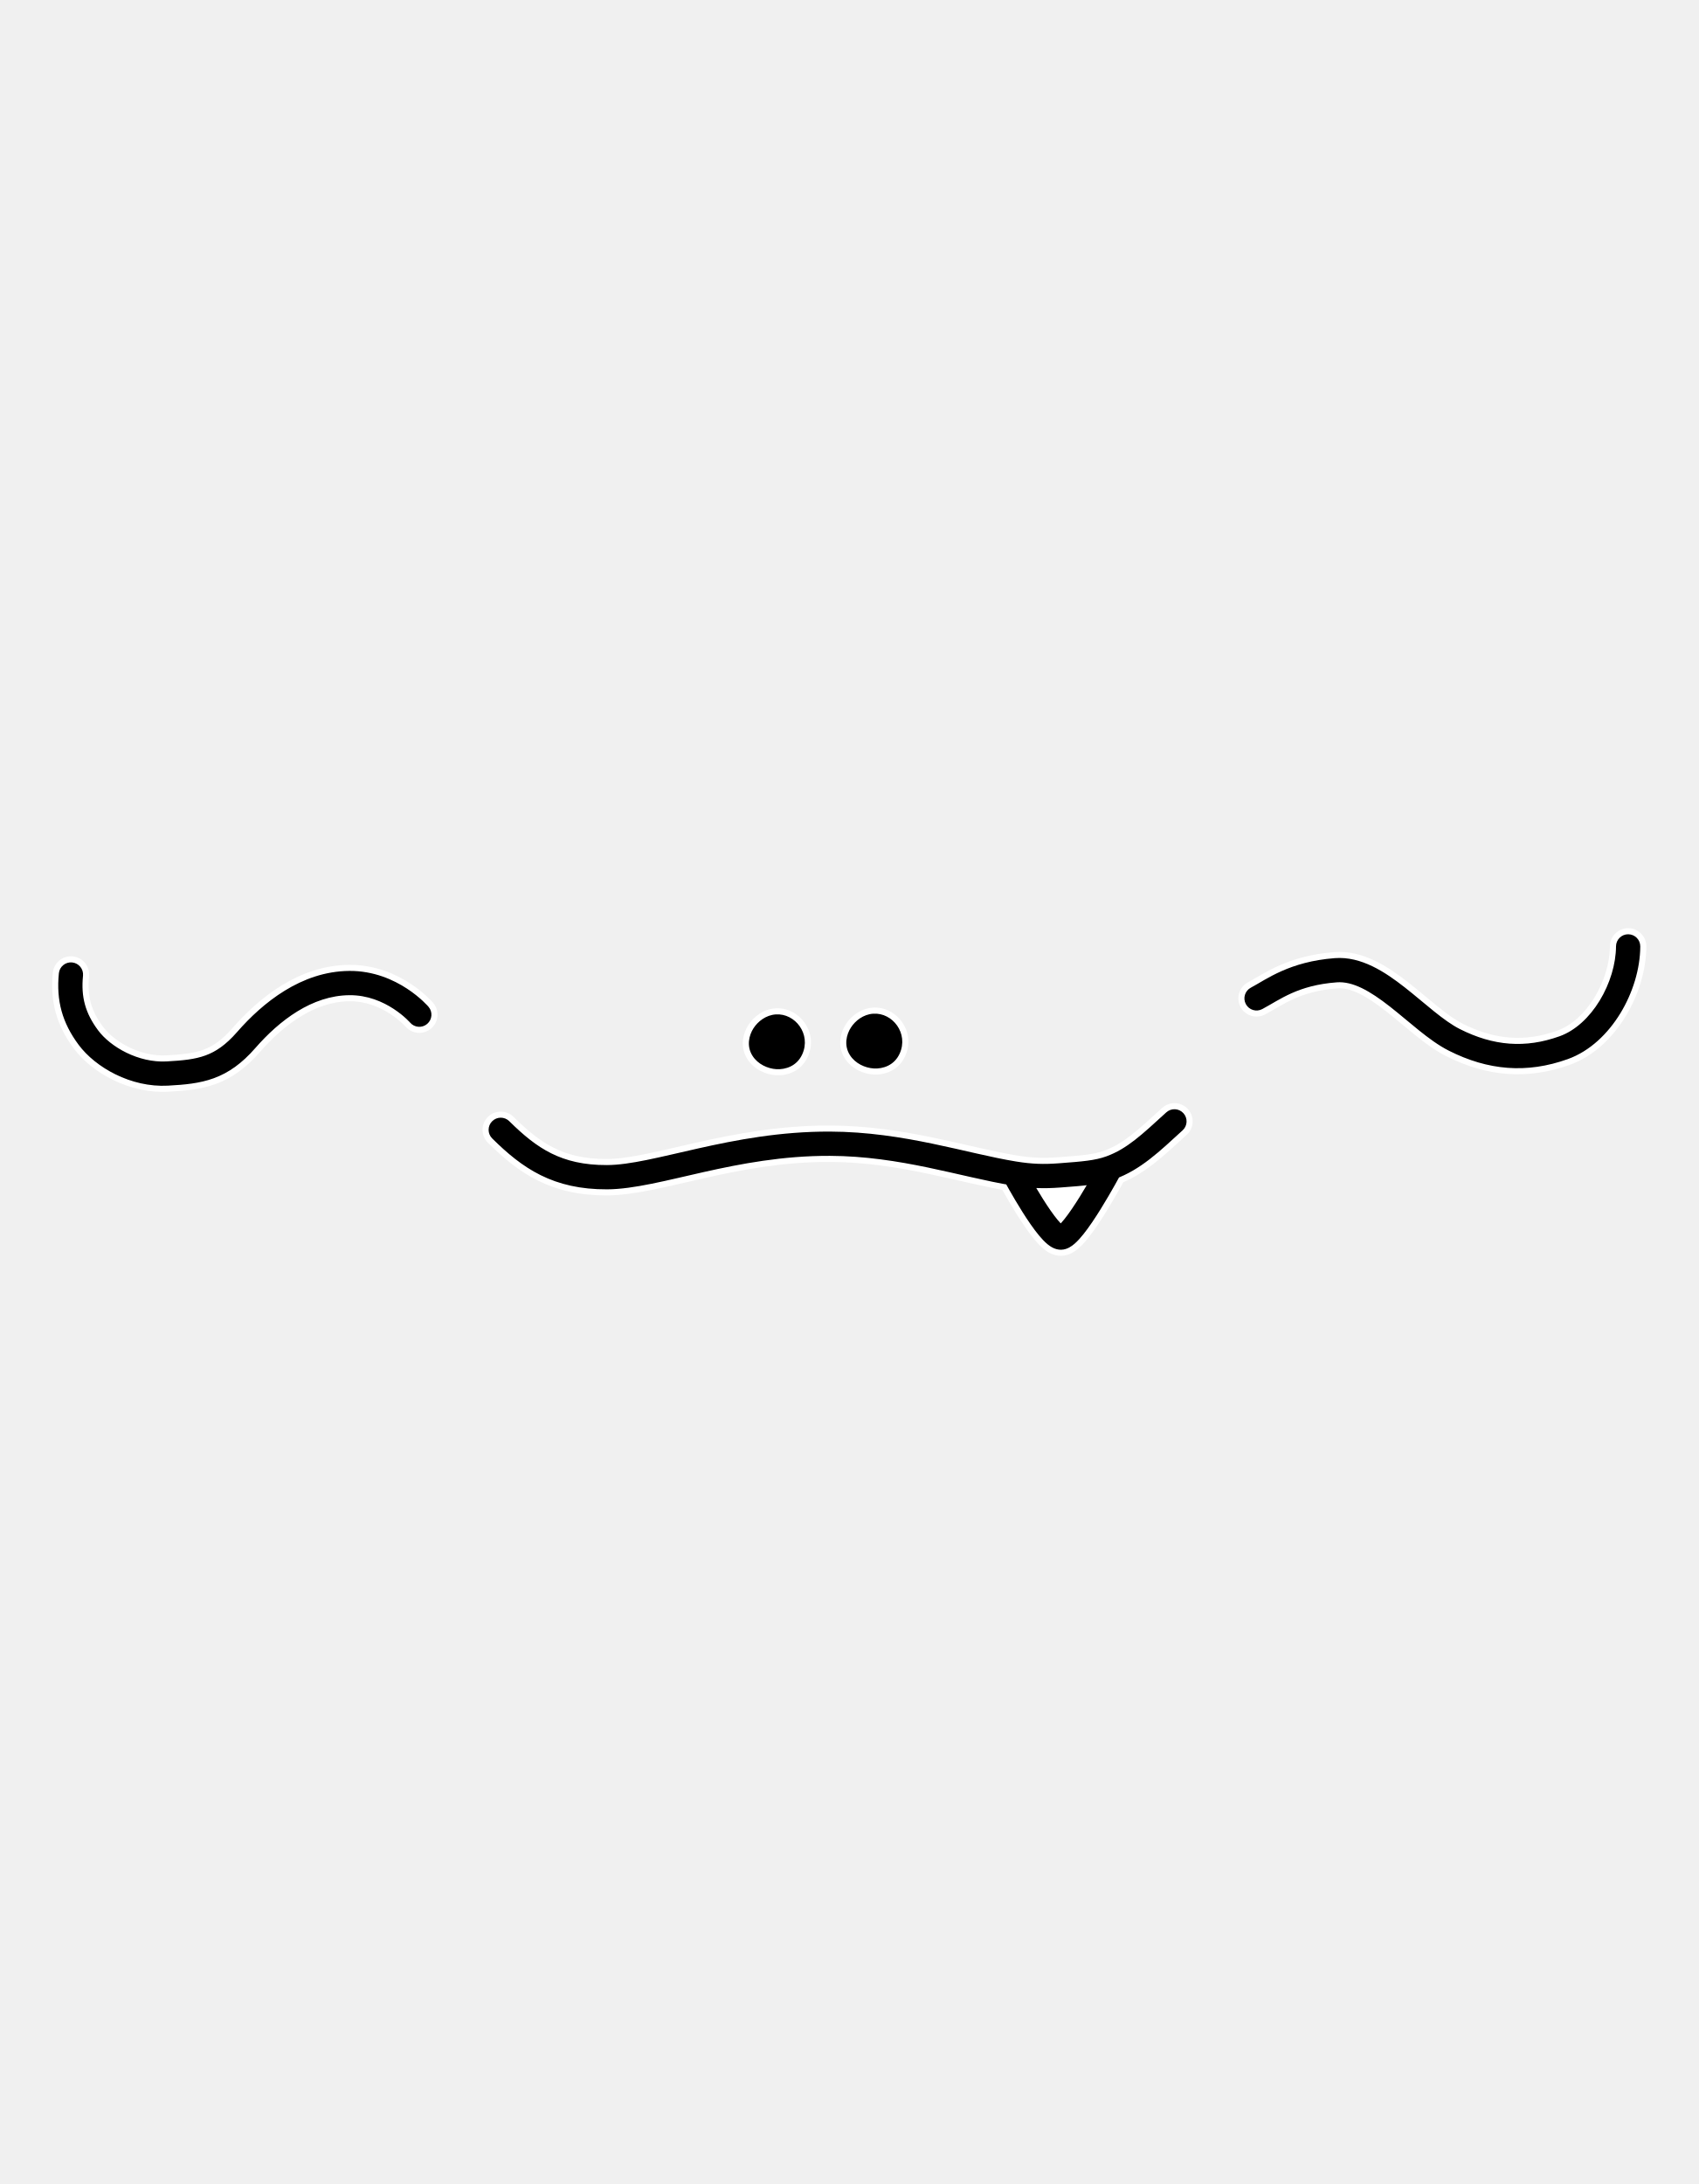
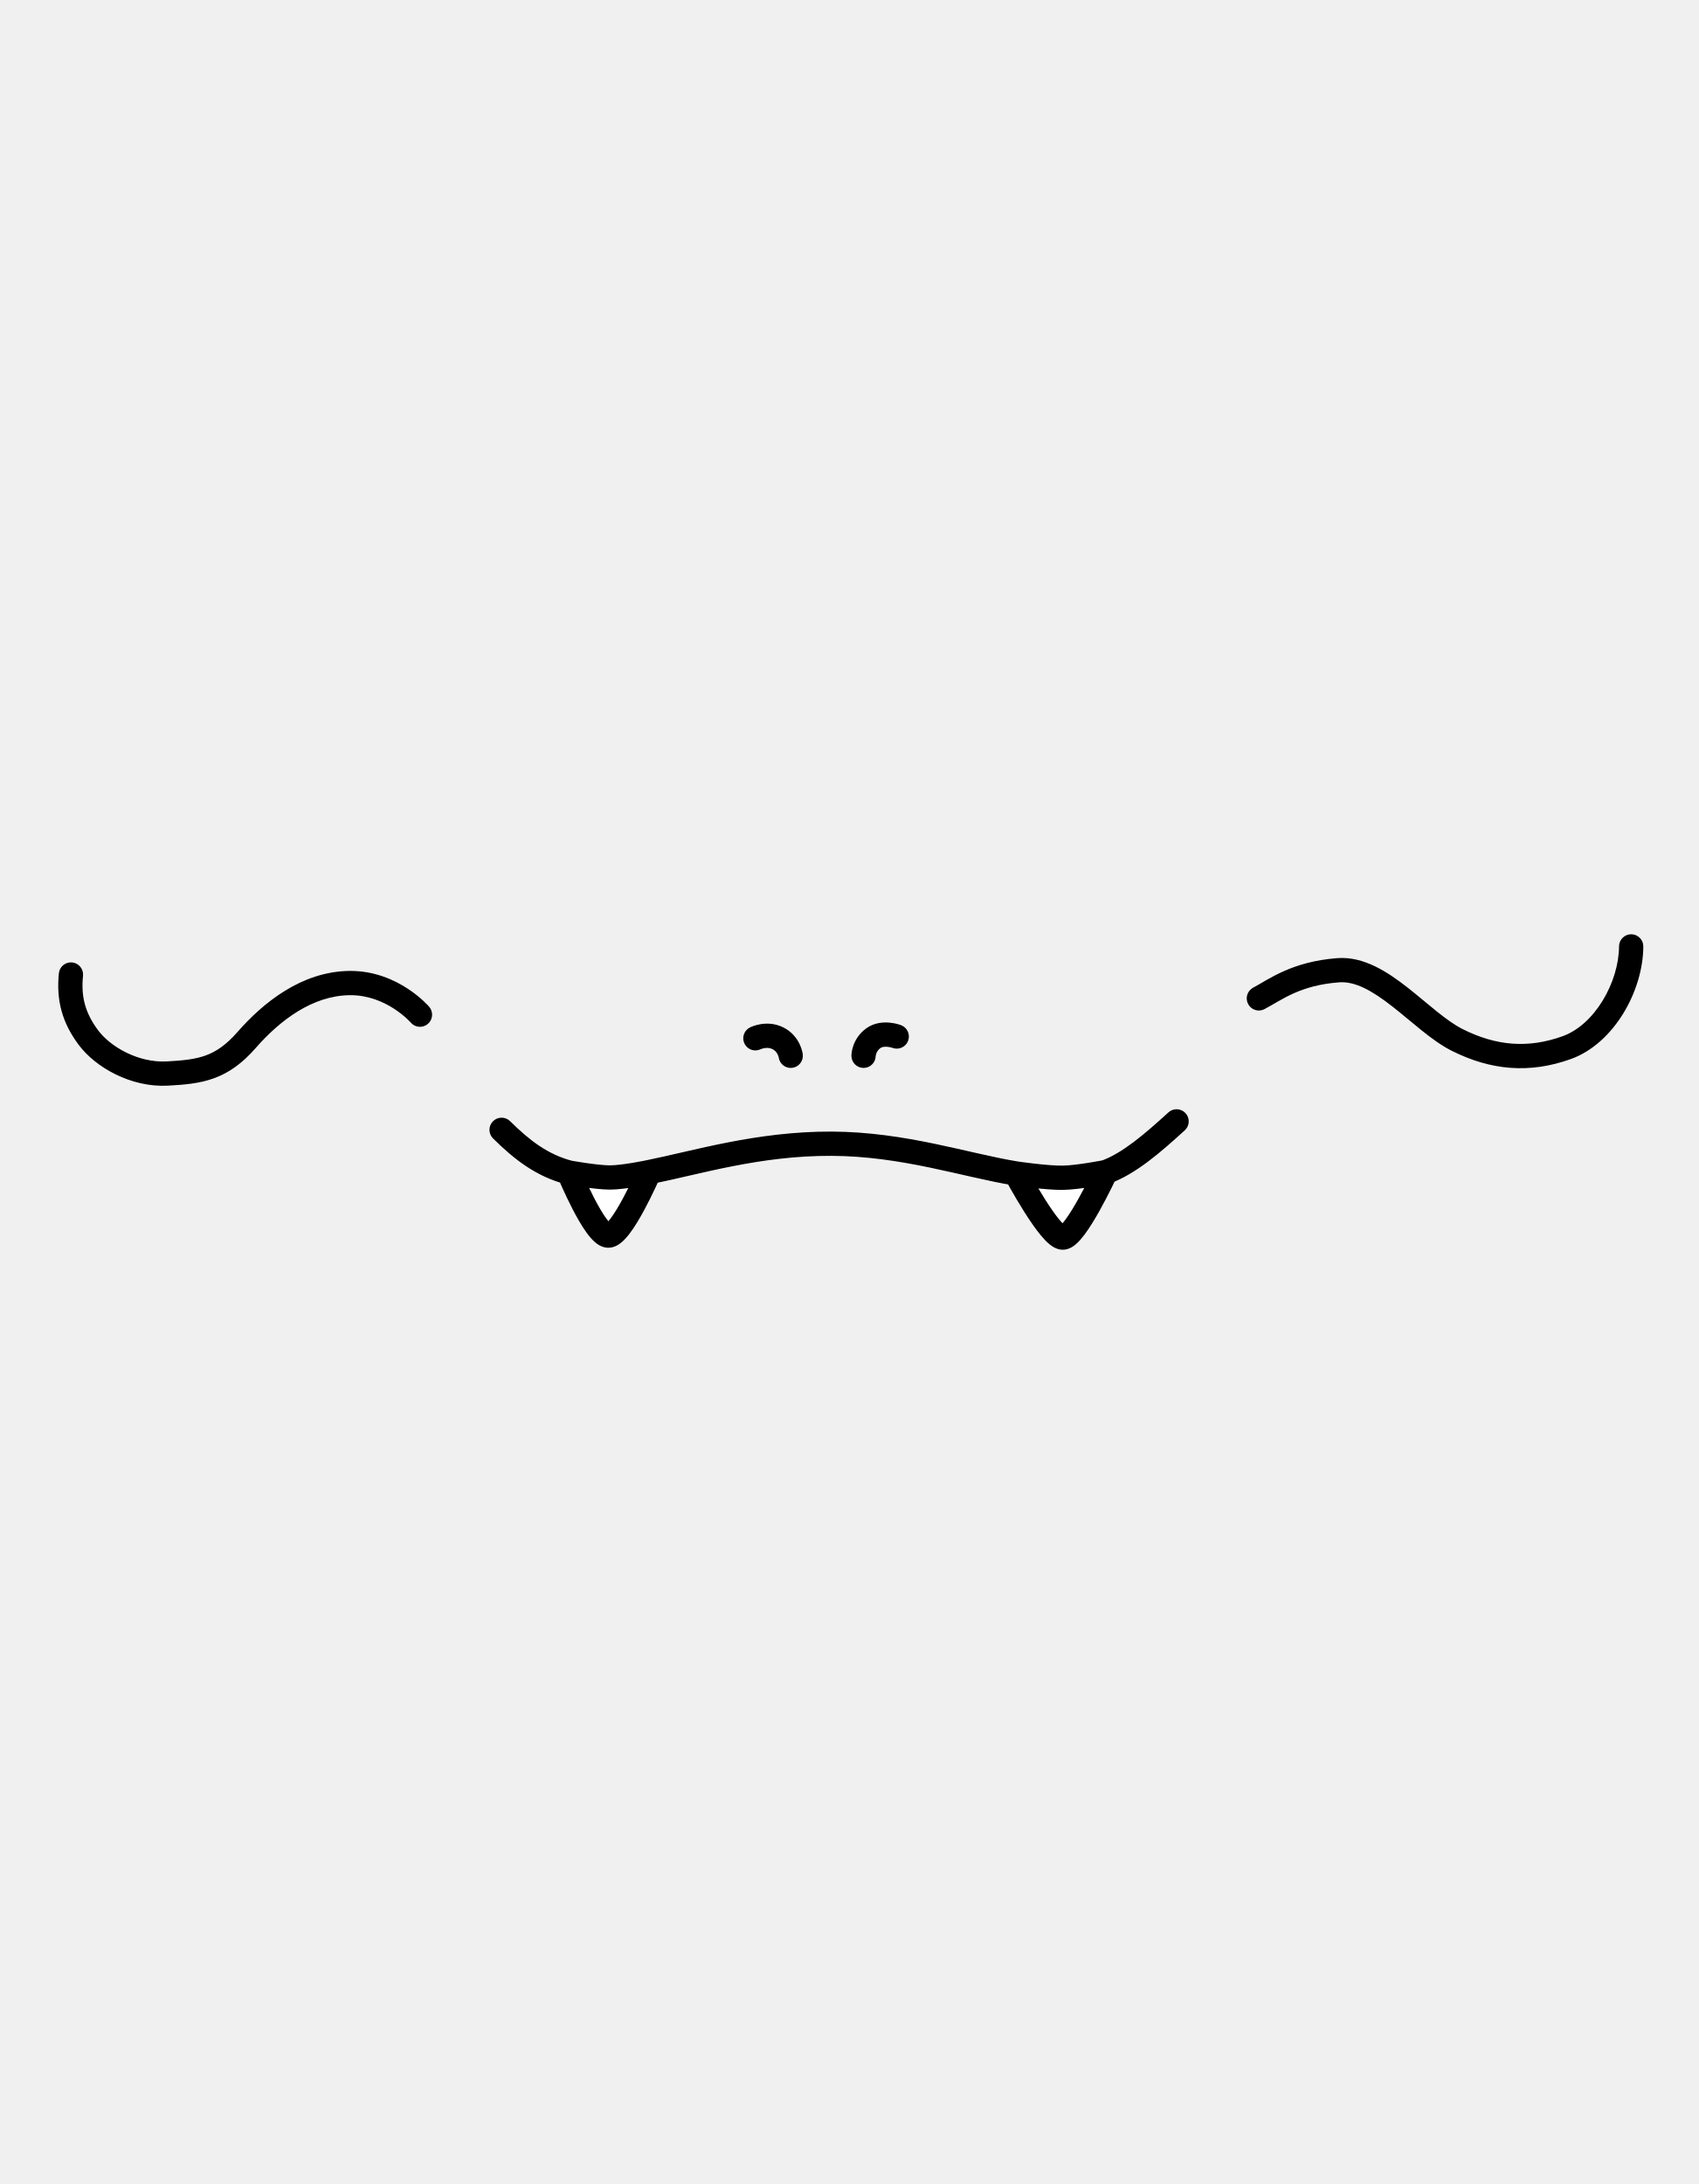
<svg xmlns="http://www.w3.org/2000/svg" width="700" height="900" viewBox="0 0 700 900" fill="none">
-   <path d="M417.928 483.572C424.902 484.707 430.171 484.856 436.541 484.377L437.487 484.306C446.294 483.644 452.218 483.2 457.656 481.224C457.656 481.224 442.397 509.945 437.22 510C432.043 510.055 417.928 483.572 417.928 483.572Z" fill="white" />
-   <path d="M320.064 423.015C315.815 423.309 312.006 428.74 314.35 432.41C316.694 436.08 323.873 437.254 326.071 432.41C328.268 427.566 324.313 422.721 320.064 423.015Z" fill="white" />
-   <path d="M360.208 422.721C355.959 423.015 352.15 428.447 354.494 432.116C356.838 435.786 364.017 436.961 366.215 432.116C368.413 427.272 364.457 422.428 360.208 422.721Z" fill="white" />
-   <path d="M211.645 460.256C208.701 457.342 203.952 457.367 201.039 460.311C198.125 463.255 198.15 468.004 201.094 470.918L211.645 460.256ZM342.04 471.312L342.013 478.812L342.04 471.312ZM436.541 484.377L435.978 476.898L436.541 484.377ZM489.077 467.638C492.134 464.843 492.347 460.099 489.553 457.042C486.758 453.984 482.014 453.771 478.957 456.566L489.077 467.638ZM514.33 404.798C510.674 406.745 509.289 411.288 511.236 414.944C513.183 418.6 517.725 419.985 521.381 418.038L514.33 404.798ZM678.5 390.039C678.522 385.897 675.181 382.522 671.039 382.5C666.897 382.478 663.522 385.819 663.5 389.961L678.5 390.039ZM167.103 423.012C169.794 426.161 174.529 426.531 177.677 423.84C180.826 421.149 181.196 416.414 178.505 413.266L167.103 423.012ZM36.699 402.333C37.113 398.212 34.108 394.535 29.987 394.12C25.866 393.706 22.189 396.711 21.774 400.832L36.699 402.333ZM201.094 470.918C207.251 477.01 213.733 482.557 221.685 486.502C229.74 490.499 238.896 492.657 250.208 492.611L250.147 477.611C240.91 477.648 234.096 475.916 228.352 473.065C222.504 470.164 217.356 465.907 211.645 460.256L201.094 470.918ZM250.208 492.611C261.549 492.565 275.771 488.749 290.512 485.443C305.774 482.02 322.944 478.741 342.013 478.812L342.068 463.812C321.285 463.735 302.798 467.315 287.229 470.807C271.139 474.416 259.354 477.573 250.147 477.611L250.208 492.611ZM521.381 418.038C529.012 413.974 535.624 408.472 551.094 407.3L549.961 392.342C530.561 393.813 520.582 401.469 514.33 404.798L521.381 418.038ZM551.094 407.3C556.626 406.88 562.996 410.278 571.241 416.741C575.453 420.041 578.772 422.97 583.173 426.505C587.168 429.714 591.51 432.952 595.994 435.215L602.753 421.825C599.743 420.305 596.411 417.899 592.566 414.81C589.127 412.048 584.442 408.028 580.494 404.935C572.423 398.609 561.865 391.44 549.961 392.342L551.094 407.3ZM595.994 435.215C612.694 443.646 629.392 445.109 646.99 438.788L641.919 424.671C628.457 429.507 616.031 428.527 602.753 421.825L595.994 435.215ZM646.99 438.788C656.811 435.261 664.627 427.546 669.919 418.881C675.229 410.188 678.449 399.827 678.5 390.039L663.5 389.961C663.465 396.703 661.177 404.418 657.118 411.062C653.042 417.735 647.628 422.621 641.919 424.671L646.99 438.788ZM172.804 418.139C178.505 413.266 178.503 413.264 178.501 413.261C178.5 413.26 178.498 413.258 178.497 413.256C178.494 413.253 178.491 413.25 178.488 413.246C178.482 413.239 178.475 413.23 178.467 413.221C178.451 413.203 178.433 413.182 178.411 413.158C178.369 413.109 178.314 413.048 178.249 412.975C178.118 412.829 177.942 412.637 177.721 412.405C177.28 411.941 176.658 411.314 175.867 410.581C174.289 409.119 172 407.2 169.076 405.289C163.26 401.489 154.609 397.516 143.893 397.606L144.018 412.605C150.883 412.548 156.657 415.092 160.87 417.846C162.96 419.211 164.587 420.578 165.671 421.583C166.21 422.083 166.607 422.485 166.85 422.741C166.972 422.869 167.055 422.96 167.097 423.007C167.119 423.031 167.13 423.044 167.131 423.045C167.132 423.045 167.129 423.043 167.125 423.038C167.122 423.035 167.119 423.032 167.116 423.027C167.114 423.025 167.112 423.023 167.11 423.02C167.109 423.019 167.107 423.017 167.107 423.017C167.105 423.014 167.103 423.012 172.804 418.139ZM143.893 397.606C123.031 397.78 106.505 411.422 95.818 423.66L107.116 433.526C116.941 422.276 129.717 412.725 144.018 412.605L143.893 397.606ZM95.818 423.66C91.356 428.768 87.602 431.2 83.835 432.578C79.829 434.045 75.273 434.536 68.534 434.903L69.349 449.881C76.089 449.514 82.668 448.978 88.991 446.665C95.553 444.263 101.322 440.162 107.116 433.526L95.818 423.66ZM68.534 434.903C57.755 435.49 47.056 429.302 42.433 423.089L30.398 432.042C37.789 441.977 53.169 450.762 69.349 449.881L68.534 434.903ZM42.433 423.089C37.544 416.517 35.878 410.492 36.699 402.333L21.774 400.832C20.579 412.712 23.273 422.466 30.398 432.042L42.433 423.089ZM342.013 478.812C356.214 478.864 369.436 480.976 381.855 483.557C393.888 486.059 406.185 489.258 416.722 490.974L419.133 476.169C408.894 474.502 398.165 471.627 384.908 468.871C372.036 466.196 357.704 463.869 342.068 463.812L342.013 478.812ZM416.722 490.974C424.313 492.21 430.177 492.377 437.104 491.856L435.978 476.898C430.166 477.335 425.491 477.205 419.133 476.169L416.722 490.974ZM417.928 483.572C411.309 487.099 411.31 487.1 411.31 487.101C411.31 487.101 411.311 487.102 411.311 487.103C411.312 487.104 411.313 487.106 411.314 487.108C411.316 487.113 411.32 487.119 411.324 487.127C411.332 487.142 411.344 487.164 411.359 487.192C411.388 487.247 411.432 487.328 411.487 487.43C411.598 487.636 411.759 487.934 411.965 488.309C412.375 489.06 412.964 490.126 413.686 491.402C415.126 493.946 417.116 497.367 419.291 500.81C421.435 504.207 423.887 507.832 426.247 510.679C427.411 512.084 428.742 513.532 430.164 514.692C431.246 515.575 433.83 517.536 437.299 517.5L437.141 502.5C439.315 502.477 440.325 503.623 439.645 503.068C439.304 502.79 438.683 502.178 437.796 501.108C436.053 499.005 434.005 496.02 431.974 492.802C429.973 489.632 428.111 486.435 426.742 484.016C426.06 482.81 425.506 481.808 425.124 481.11C424.934 480.762 424.786 480.49 424.688 480.308C424.639 480.217 424.602 480.148 424.578 480.104C424.566 480.082 424.558 480.065 424.552 480.055C424.55 480.05 424.548 480.047 424.547 480.045C424.546 480.044 424.546 480.044 424.546 480.043C424.546 480.043 424.546 480.044 424.546 480.044C424.546 480.044 424.546 480.044 417.928 483.572ZM460.218 488.273C471.582 484.144 479.647 476.258 489.077 467.638L478.957 456.566C468.756 465.89 463.052 471.284 455.095 474.175L460.218 488.273ZM437.299 517.5C439.283 517.479 440.87 516.803 441.859 516.271C442.899 515.711 443.787 515.03 444.495 514.417C445.905 513.195 447.253 511.668 448.455 510.164C450.893 507.114 453.47 503.222 455.751 499.547C458.061 495.828 460.188 492.133 461.732 489.383C462.506 488.003 463.138 486.852 463.579 486.043C463.799 485.637 463.972 485.317 464.091 485.096C464.15 484.985 464.196 484.899 464.228 484.84C464.244 484.81 464.256 484.787 464.265 484.771C464.269 484.763 464.272 484.756 464.275 484.752C464.276 484.749 464.277 484.747 464.278 484.746C464.278 484.745 464.279 484.744 464.279 484.744C464.279 484.743 464.28 484.743 457.656 481.224C451.033 477.705 451.033 477.705 451.033 477.704C451.033 477.705 451.033 477.704 451.033 477.705C451.033 477.705 451.033 477.705 451.032 477.707C451.031 477.709 451.029 477.713 451.026 477.719C451.02 477.73 451.01 477.748 450.997 477.773C450.971 477.822 450.93 477.897 450.877 477.997C450.77 478.196 450.61 478.493 450.403 478.874C449.988 479.635 449.388 480.728 448.651 482.042C447.171 484.679 445.161 488.168 443.008 491.636C440.827 495.148 438.619 498.446 436.739 500.798C435.783 501.994 435.089 502.719 434.674 503.079C434.469 503.256 434.498 503.198 434.746 503.065C434.943 502.959 435.804 502.514 437.141 502.5L437.299 517.5ZM437.103 491.856L438.049 491.785L436.925 476.827L435.979 476.898L437.103 491.856ZM438.048 491.785C446.541 491.147 453.609 490.674 460.218 488.273L455.095 474.175C450.828 475.725 446.046 476.142 436.925 476.827L438.048 491.785ZM437.104 491.856C437.422 491.832 437.737 491.808 438.048 491.785L436.925 476.827C436.614 476.85 436.298 476.874 435.978 476.898L437.104 491.856ZM319.547 415.533C314.523 415.88 310.575 419.044 308.424 422.393C306.266 425.753 304.749 431.312 308.029 436.447L320.67 428.373C321.083 429.02 321.164 429.692 321.125 430.116C321.092 430.474 320.991 430.583 321.045 430.5C321.093 430.425 321.163 430.362 321.189 430.344C321.217 430.326 321.023 430.467 320.581 430.497L319.547 415.533ZM308.029 436.447C310.746 440.7 315.563 442.825 319.8 443.088C324.321 443.369 330.164 441.542 332.901 435.509L319.241 429.312C319.312 429.154 319.442 428.943 319.646 428.732C319.848 428.524 320.067 428.373 320.264 428.273C320.639 428.085 320.833 428.124 320.73 428.117C320.632 428.111 320.484 428.072 320.378 428.015C320.257 427.951 320.435 428.004 320.67 428.373L308.029 436.447ZM332.901 435.509C337.473 425.43 329.391 414.853 319.547 415.533L320.581 430.497C320.129 430.528 319.8 430.414 319.628 430.324C319.465 430.239 319.385 430.15 319.339 430.085C319.288 430.012 319.225 429.886 319.205 429.702C319.194 429.609 319.197 429.517 319.209 429.436C319.222 429.353 319.241 429.31 319.241 429.312L332.901 435.509ZM359.691 415.239C354.668 415.586 350.719 418.751 348.568 422.1C346.41 425.46 344.893 431.018 348.174 436.154L360.815 428.079C361.228 428.726 361.308 429.398 361.27 429.822C361.237 430.181 361.136 430.289 361.189 430.206C361.237 430.132 361.307 430.068 361.334 430.051C361.362 430.032 361.168 430.173 360.725 430.204L359.691 415.239ZM348.174 436.154C350.89 440.407 355.708 442.532 359.944 442.795C364.465 443.076 370.308 441.248 373.045 435.215L359.385 429.018C359.457 428.86 359.586 428.649 359.791 428.439C359.993 428.23 360.211 428.079 360.409 427.98C360.783 427.791 360.977 427.83 360.875 427.824C360.776 427.818 360.629 427.778 360.522 427.721C360.402 427.658 360.579 427.71 360.815 428.079L348.174 436.154ZM373.045 435.215C377.617 425.137 369.535 414.559 359.691 415.239L360.725 430.204C360.274 430.235 359.945 430.12 359.772 430.03C359.609 429.945 359.529 429.857 359.484 429.792C359.433 429.719 359.37 429.593 359.349 429.408C359.338 429.315 359.341 429.224 359.354 429.142C359.367 429.06 359.386 429.017 359.385 429.018L373.045 435.215Z" fill="white" />
-   <path d="M417.928 483.572C424.902 484.707 430.171 484.856 436.541 484.377L437.487 484.306C446.294 483.644 452.218 483.2 457.656 481.224C457.656 481.224 442.397 509.945 437.22 510C432.043 510.055 417.928 483.572 417.928 483.572Z" fill="white" />
-   <path d="M320.064 423.015C315.815 423.309 312.006 428.74 314.35 432.41C316.694 436.08 323.873 437.254 326.071 432.41C328.268 427.566 324.313 422.721 320.064 423.015Z" fill="black" />
-   <path d="M360.208 422.721C355.959 423.015 352.15 428.447 354.494 432.116C356.838 435.786 364.017 436.961 366.215 432.116C368.413 427.272 364.457 422.428 360.208 422.721Z" fill="black" />
-   <path d="M209.887 462.033C207.924 460.09 204.758 460.107 202.816 462.07C200.874 464.032 200.89 467.198 202.853 469.141L209.887 462.033ZM342.04 471.312L342.022 476.312L342.04 471.312ZM436.541 484.377L436.166 479.391L436.541 484.377ZM487.39 465.793C489.428 463.929 489.57 460.767 487.707 458.729C485.844 456.69 482.682 456.548 480.643 458.411L487.39 465.793ZM515.505 407.005C513.068 408.303 512.144 411.331 513.442 413.768C514.74 416.206 517.768 417.129 520.206 415.831L515.505 407.005ZM676 390.026C676.014 387.265 673.788 385.015 671.026 385C668.265 384.986 666.015 387.212 666 389.974L676 390.026ZM169.003 421.388C170.798 423.487 173.954 423.734 176.053 421.94C178.152 420.145 178.399 416.989 176.605 414.89L169.003 421.388ZM34.211 402.083C34.488 399.335 32.484 396.884 29.737 396.608C26.989 396.331 24.538 398.335 24.262 401.082L34.211 402.083ZM202.853 469.141C208.935 475.159 215.195 480.491 222.796 484.263C230.466 488.068 239.232 490.155 250.197 490.111L250.157 480.111C240.574 480.15 233.37 478.346 227.24 475.305C221.042 472.229 215.672 467.758 209.887 462.033L202.853 469.141ZM250.197 490.111C261.183 490.066 274.999 486.36 289.965 483.004C305.278 479.569 322.668 476.24 342.022 476.312L342.059 466.312C321.562 466.236 303.294 469.765 287.776 473.246C271.911 476.805 259.72 480.072 250.157 480.111L250.197 490.111ZM520.206 415.831C527.607 411.89 534.78 406.029 550.905 404.807L550.15 394.835C531.405 396.256 521.987 403.553 515.505 407.005L520.206 415.831ZM550.905 404.807C557.499 404.307 564.567 408.333 572.784 414.773C576.951 418.039 580.498 421.15 584.739 424.556C588.708 427.745 592.882 430.844 597.12 432.983L601.627 424.056C598.37 422.413 594.871 419.868 591.001 416.76C587.402 413.869 582.943 410.03 578.952 406.902C570.852 400.554 560.991 394.014 550.15 394.835L550.905 404.807ZM597.12 432.983C613.25 441.126 629.236 442.509 646.145 436.435L642.765 427.024C628.613 432.107 615.475 431.047 601.627 424.056L597.12 432.983ZM646.145 436.435C655.281 433.154 662.696 425.911 667.786 417.578C672.887 409.226 675.951 399.306 676 390.026L666 389.974C665.962 397.224 663.519 405.379 659.252 412.365C654.973 419.371 649.159 424.727 642.765 427.024L646.145 436.435ZM172.804 418.139C176.605 414.89 176.603 414.889 176.602 414.887C176.602 414.887 176.6 414.885 176.599 414.884C176.597 414.881 176.595 414.879 176.593 414.876C176.588 414.871 176.583 414.864 176.576 414.857C176.564 414.843 176.549 414.826 176.531 414.806C176.496 414.765 176.449 414.712 176.39 414.647C176.274 414.518 176.113 414.342 175.909 414.128C175.501 413.698 174.917 413.109 174.167 412.414C172.672 411.029 170.494 409.202 167.708 407.382C162.16 403.756 153.988 400.021 143.914 400.106L143.997 410.105C151.504 410.043 157.757 412.825 162.238 415.753C164.467 417.209 166.204 418.668 167.37 419.749C167.952 420.288 168.386 420.728 168.662 421.018C168.8 421.164 168.899 421.271 168.956 421.335C168.985 421.367 169.003 421.388 169.011 421.397C169.015 421.401 169.016 421.403 169.015 421.402C169.014 421.401 169.013 421.399 169.011 421.397C169.01 421.396 169.009 421.395 169.008 421.393C169.007 421.392 169.006 421.391 169.006 421.391C169.005 421.389 169.003 421.388 172.804 418.139ZM143.914 400.106C124.145 400.271 108.244 413.231 97.701 425.304L105.233 431.882C115.202 420.467 128.603 410.234 143.997 410.105L143.914 400.106ZM97.701 425.304C93.017 430.667 88.927 433.377 84.695 434.926C80.302 436.534 75.409 437.033 68.669 437.4L69.213 447.385C75.953 447.018 82.195 446.489 88.131 444.317C94.228 442.086 99.661 438.263 105.233 431.882L97.701 425.304ZM68.669 437.4C56.991 438.036 45.511 431.414 40.427 424.581L32.404 430.55C39.334 439.864 53.934 448.217 69.213 447.385L68.669 437.4ZM40.427 424.581C35.165 417.509 33.328 410.862 34.211 402.083L24.262 401.082C23.129 412.342 25.652 421.475 32.404 430.55L40.427 424.581ZM342.022 476.312C356.462 476.365 369.87 478.513 382.364 481.11C394.601 483.653 406.636 486.799 417.124 488.507L418.731 478.637C408.442 476.961 397.452 474.032 384.399 471.319C371.603 468.659 357.455 466.368 342.059 466.312L342.022 476.312ZM417.124 488.507C424.509 489.709 430.175 489.87 436.916 489.363L436.166 479.391C430.167 479.842 425.295 479.706 418.731 478.637L417.124 488.507ZM417.928 483.572C413.515 485.924 413.516 485.924 413.516 485.925C413.516 485.925 413.516 485.925 413.517 485.926C413.517 485.927 413.518 485.929 413.519 485.931C413.522 485.935 413.525 485.941 413.529 485.948C413.536 485.963 413.547 485.983 413.562 486.01C413.591 486.064 413.633 486.142 413.687 486.243C413.796 486.445 413.955 486.738 414.158 487.109C414.564 487.851 415.147 488.906 415.862 490.171C417.29 492.694 419.259 496.078 421.405 499.476C423.53 502.842 425.915 506.361 428.172 509.084C429.29 510.433 430.503 511.742 431.744 512.755C432.76 513.583 434.744 515.026 437.273 515L437.167 505C438.401 504.987 438.812 505.615 438.065 505.005C437.544 504.58 436.804 503.829 435.871 502.703C434.025 500.476 431.91 497.384 429.86 494.137C427.83 490.921 425.947 487.687 424.566 485.247C423.877 484.03 423.317 483.016 422.931 482.31C422.738 481.957 422.588 481.681 422.488 481.495C422.438 481.402 422.4 481.332 422.375 481.285C422.363 481.262 422.353 481.245 422.348 481.234C422.345 481.228 422.343 481.225 422.341 481.222C422.341 481.221 422.34 481.22 422.34 481.22C422.34 481.22 422.34 481.22 422.34 481.22C422.34 481.22 422.34 481.22 417.928 483.572ZM459.364 485.923C470.16 482.001 477.831 474.53 487.39 465.793L480.643 458.411C470.571 467.618 464.474 473.427 455.949 476.524L459.364 485.923ZM437.273 515C438.703 514.985 439.882 514.496 440.673 514.07C441.499 513.625 442.234 513.068 442.858 512.527C444.103 511.449 445.341 510.056 446.503 508.603C448.847 505.67 451.363 501.876 453.628 498.229C455.911 494.551 458.019 490.891 459.552 488.159C460.319 486.791 460.946 485.649 461.383 484.848C461.601 484.447 461.771 484.13 461.888 483.913C461.947 483.804 461.992 483.72 462.023 483.662C462.038 483.633 462.05 483.611 462.058 483.595C462.062 483.588 462.066 483.582 462.068 483.577C462.069 483.575 462.07 483.574 462.071 483.572C462.071 483.572 462.071 483.571 462.071 483.571C462.072 483.57 462.072 483.57 457.656 481.224C453.241 478.878 453.241 478.878 453.241 478.878C453.241 478.878 453.241 478.878 453.241 478.878C453.241 478.879 453.24 478.879 453.239 478.881C453.238 478.883 453.236 478.888 453.232 478.894C453.226 478.906 453.216 478.925 453.202 478.95C453.175 479.001 453.134 479.078 453.079 479.18C452.97 479.383 452.808 479.684 452.599 480.068C452.18 480.838 451.574 481.941 450.831 483.266C449.341 485.921 447.311 489.444 445.132 492.954C442.934 496.494 440.664 499.891 438.692 502.359C437.695 503.606 436.892 504.465 436.311 504.968C436.022 505.218 435.899 505.283 435.932 505.266C435.956 505.252 436.067 505.195 436.255 505.136C436.444 505.078 436.758 505.005 437.167 505L437.273 515ZM436.916 489.363L437.862 489.292L437.112 479.32L436.166 479.391L436.916 489.363ZM437.861 489.292C446.459 488.646 453.145 488.183 459.364 485.923L455.949 476.524C451.292 478.217 446.129 478.643 437.113 479.32L437.861 489.292ZM436.916 489.363C437.235 489.339 437.549 489.315 437.861 489.292L437.113 479.32C436.801 479.343 436.485 479.367 436.166 479.391L436.916 489.363ZM319.719 418.027C315.662 418.307 312.358 420.894 310.527 423.744C308.692 426.602 307.558 431.066 310.136 435.102L318.563 429.719C318.644 429.844 318.63 429.95 318.635 429.889C318.645 429.785 318.707 429.513 318.941 429.149C319.172 428.79 319.486 428.474 319.809 428.26C320.134 428.045 320.35 428.007 320.408 428.003L319.719 418.027ZM310.136 435.102C312.338 438.549 316.343 440.369 319.955 440.593C323.756 440.829 328.433 439.305 330.624 434.476L321.517 430.344C321.453 430.485 321.422 430.49 321.39 430.506C321.3 430.551 321.037 430.641 320.575 430.613C320.116 430.584 319.622 430.445 319.205 430.223C318.779 429.997 318.602 429.778 318.563 429.719L310.136 435.102ZM330.624 434.476C334.405 426.142 327.698 417.476 319.719 418.027L320.408 428.003C320.514 427.996 320.984 428.075 321.388 428.652C321.561 428.9 321.66 429.166 321.689 429.42C321.715 429.655 321.693 429.957 321.517 430.344L330.624 434.476ZM359.863 417.733C355.806 418.014 352.503 420.6 350.672 423.451C348.836 426.308 347.703 430.773 350.28 434.808L358.708 429.425C358.788 429.55 358.774 429.656 358.78 429.595C358.789 429.491 358.852 429.219 359.086 428.855C359.316 428.496 359.63 428.18 359.954 427.966C360.278 427.751 360.494 427.714 360.553 427.71L359.863 417.733ZM350.28 434.808C352.482 438.255 356.487 440.075 360.099 440.3C363.901 440.536 368.577 439.012 370.768 434.182L361.662 430.051C361.598 430.192 361.566 430.196 361.535 430.212C361.445 430.257 361.182 430.348 360.72 430.319C360.26 430.29 359.767 430.151 359.35 429.93C358.924 429.704 358.746 429.485 358.708 429.425L350.28 434.808ZM370.768 434.182C374.549 425.848 367.843 417.182 359.863 417.733L360.553 427.71C360.659 427.702 361.128 427.781 361.532 428.359C361.706 428.606 361.804 428.873 361.833 429.127C361.86 429.361 361.837 429.664 361.662 430.051L370.768 434.182Z" fill="black" />
+   <path d="M234.466 483.196C234.466 483.196 245.104 508.884 250.608 509.178C256.111 509.471 267.537 483.004 267.537 483.004C267.537 483.004 257.07 485.225 251.369 485.225C245.667 485.225 234.466 483.196 234.466 483.196Z" fill="white" />
+   <path d="M418.685 483.572C418.685 483.572 432.827 510.054 438.015 510C443.202 509.945 455.679 483.004 455.679 483.004C455.679 483.004 444.564 485.225 438.015 485.339C431.465 485.454 418.685 483.572 418.685 483.572Z" fill="white" />
+   <path d="M210.229 462.029C208.264 460.088 205.098 460.108 203.158 462.073C201.217 464.038 201.237 467.203 203.202 469.144L210.229 462.029ZM342.65 471.311L342.632 476.311L342.65 471.311ZM488.272 465.796C490.313 463.935 490.458 460.772 488.597 458.732C486.735 456.692 483.573 456.547 481.533 458.408L488.272 465.796ZM516.46 407.003C514.022 408.299 513.096 411.326 514.392 413.765C515.688 416.203 518.715 417.129 521.154 415.833L516.46 407.003ZM677.25 390.026C677.264 387.265 675.037 385.015 672.276 385C669.515 384.986 667.264 387.212 667.25 389.974L677.25 390.026ZM169.286 421.392C171.083 423.489 174.239 423.733 176.337 421.937C178.434 420.14 178.678 416.984 176.882 414.886L169.286 421.392ZM34.212 402.084C34.489 399.336 32.486 396.885 29.738 396.608C26.991 396.331 24.539 398.334 24.262 401.081L34.212 402.084ZM267.537 483.004L266.558 478.1L266.528 478.106L266.499 478.113L267.537 483.004ZM350.893 435.083C350.893 437.844 353.131 440.083 355.893 440.083C358.654 440.083 360.893 437.844 360.893 435.083H350.893ZM367.781 431.804C370.359 432.795 373.252 431.51 374.243 428.932C375.234 426.355 373.948 423.462 371.371 422.471L367.781 431.804ZM320.914 435.684C321.246 438.426 323.738 440.379 326.479 440.046C329.22 439.714 331.173 437.222 330.841 434.481L320.914 435.684ZM309.057 423.41C306.592 424.655 305.603 427.663 306.848 430.127C308.093 432.592 311.101 433.581 313.565 432.336L309.057 423.41ZM521.154 415.833C528.568 411.892 535.759 406.029 551.92 404.807L551.166 394.835C532.389 396.255 522.956 403.55 516.46 407.003L521.154 415.833ZM551.92 404.807C558.534 404.307 565.621 408.337 573.852 414.776C578.027 418.042 581.582 421.153 585.83 424.559C589.808 427.747 593.989 430.846 598.234 432.985L602.734 424.054C599.47 422.41 595.962 419.865 592.085 416.757C588.478 413.865 584.012 410.027 580.013 406.899C571.896 400.55 562.021 394.014 551.166 394.835L551.92 404.807ZM598.234 432.985C614.392 441.126 630.404 442.508 647.34 436.436L643.966 427.023C629.781 432.108 616.612 431.047 602.734 424.054L598.234 432.985ZM647.34 436.436C656.49 433.156 663.919 425.915 669.019 417.582C674.13 409.23 677.201 399.309 677.25 390.026L667.25 389.974C667.212 397.221 664.765 405.376 660.489 412.362C656.203 419.366 650.377 424.725 643.966 427.023L647.34 436.436ZM173.084 418.139C176.882 414.886 176.88 414.885 176.879 414.883C176.878 414.883 176.877 414.881 176.876 414.88C176.874 414.878 176.872 414.875 176.87 414.873C176.865 414.867 176.859 414.861 176.853 414.854C176.841 414.84 176.826 414.822 176.808 414.802C176.772 414.761 176.725 414.708 176.667 414.643C176.55 414.514 176.389 414.339 176.185 414.124C175.776 413.695 175.191 413.106 174.44 412.411C172.942 411.025 170.759 409.199 167.969 407.379C162.411 403.754 154.227 400.021 144.138 400.106L144.221 410.105C151.748 410.042 158.016 412.827 162.506 415.755C164.74 417.212 166.481 418.672 167.65 419.753C168.232 420.291 168.667 420.731 168.944 421.022C169.083 421.167 169.181 421.275 169.239 421.339C169.268 421.371 169.286 421.391 169.294 421.401C169.298 421.405 169.3 421.407 169.298 421.405C169.298 421.404 169.296 421.403 169.294 421.401C169.293 421.4 169.292 421.398 169.291 421.397C169.29 421.396 169.289 421.395 169.289 421.394C169.288 421.393 169.286 421.392 173.084 418.139ZM144.138 400.106C124.339 400.271 108.41 413.226 97.845 425.3L105.371 431.885C115.358 420.472 128.788 410.234 144.221 410.105L144.138 400.106ZM97.845 425.3C93.152 430.664 89.053 433.375 84.809 434.925C80.405 436.533 75.501 437.033 68.748 437.4L69.29 447.385C76.043 447.018 82.295 446.489 88.24 444.318C94.346 442.088 99.788 438.266 105.371 431.885L97.845 425.3ZM68.748 437.4C57.039 438.036 45.533 431.411 40.439 424.577L32.421 430.554C39.364 439.868 53.989 448.216 69.29 447.385L68.748 437.4ZM40.439 424.577C35.167 417.505 33.327 410.86 34.212 402.084L24.262 401.081C23.127 412.344 25.656 421.478 32.421 430.554L40.439 424.577ZM342.632 476.311C357.101 476.365 370.537 478.513 383.056 481.11C395.318 483.654 407.375 486.799 417.883 488.507L419.487 478.636C409.177 476.961 398.164 474.031 385.087 471.318C372.266 468.659 358.093 466.368 342.668 466.312L342.632 476.311ZM418.685 483.572C414.275 485.927 414.275 485.927 414.275 485.928C414.275 485.928 414.276 485.929 414.276 485.929C414.277 485.931 414.277 485.932 414.279 485.934C414.281 485.939 414.284 485.944 414.288 485.951C414.295 485.966 414.307 485.987 414.321 486.014C414.35 486.068 414.392 486.146 414.447 486.247C414.556 486.449 414.715 486.742 414.918 487.113C415.325 487.854 415.909 488.91 416.626 490.174C418.056 492.698 420.029 496.081 422.179 499.479C424.309 502.846 426.698 506.364 428.959 509.088C430.08 510.437 431.295 511.745 432.538 512.757C433.556 513.586 435.541 515.026 438.067 514.999L437.962 505C439.191 504.987 439.6 505.611 438.851 505.002C438.329 504.577 437.588 503.825 436.653 502.699C434.803 500.472 432.684 497.38 430.63 494.133C428.596 490.917 426.709 487.683 425.326 485.243C424.636 484.026 424.075 483.013 423.687 482.306C423.494 481.953 423.344 481.677 423.244 481.491C423.193 481.398 423.155 481.328 423.13 481.281C423.118 481.258 423.109 481.241 423.103 481.23C423.1 481.225 423.098 481.221 423.097 481.218C423.096 481.217 423.096 481.217 423.095 481.216C423.095 481.216 423.095 481.216 423.095 481.216C423.095 481.216 423.096 481.216 418.685 483.572ZM457.383 487.704C468.161 483.796 478.595 474.624 488.272 465.796L481.533 458.408C471.541 467.523 462.556 475.191 453.974 478.303L457.383 487.704ZM438.067 514.999C440.641 514.972 442.59 513.442 443.578 512.567C444.779 511.504 445.924 510.145 446.964 508.758C449.064 505.956 451.237 502.355 453.157 498.92C455.095 495.452 456.857 492.003 458.129 489.432C458.767 488.144 459.286 487.069 459.646 486.313C459.826 485.935 459.967 485.637 460.063 485.431C460.112 485.328 460.149 485.249 460.175 485.194C460.187 485.166 460.197 485.145 460.204 485.13C460.208 485.123 460.21 485.117 460.212 485.113C460.213 485.11 460.214 485.109 460.215 485.107C460.215 485.107 460.215 485.106 460.215 485.106C460.216 485.105 460.216 485.105 455.679 483.004C451.142 480.902 451.142 480.902 451.142 480.902C451.142 480.902 451.142 480.902 451.142 480.902C451.142 480.903 451.141 480.903 451.141 480.905C451.14 480.907 451.138 480.911 451.135 480.916C451.13 480.927 451.122 480.945 451.111 480.968C451.089 481.015 451.056 481.087 451.012 481.181C450.923 481.37 450.79 481.651 450.619 482.01C450.277 482.727 449.78 483.758 449.167 484.996C447.938 487.478 446.257 490.768 444.427 494.042C442.579 497.35 440.661 500.494 438.962 502.759C438.103 503.906 437.422 504.661 436.948 505.081C436.26 505.69 436.685 505.013 437.962 505L438.067 514.999ZM203.202 469.144C211.806 477.642 220.684 484.692 233.176 488.026L235.755 478.365C225.737 475.69 218.356 470.056 210.229 462.029L203.202 469.144ZM234.466 483.196C229.846 485.109 229.846 485.109 229.847 485.11C229.847 485.11 229.847 485.111 229.847 485.112C229.848 485.113 229.849 485.115 229.85 485.117C229.851 485.121 229.854 485.127 229.857 485.134C229.863 485.148 229.871 485.169 229.882 485.196C229.905 485.249 229.937 485.326 229.979 485.425C230.062 485.623 230.183 485.909 230.339 486.272C230.65 486.996 231.098 488.027 231.653 489.262C232.759 491.726 234.302 495.037 236.034 498.378C237.746 501.682 239.725 505.176 241.712 507.924C242.698 509.287 243.806 510.636 245.003 511.706C246.056 512.647 247.905 514.041 250.342 514.171L250.874 504.185C251.935 504.242 252.248 504.769 251.665 504.249C251.227 503.857 250.601 503.151 249.815 502.065C248.26 499.913 246.547 496.931 244.912 493.776C243.296 490.658 241.836 487.528 240.775 485.166C240.247 483.989 239.821 483.01 239.529 482.328C239.382 481.988 239.27 481.722 239.195 481.544C239.157 481.454 239.129 481.387 239.111 481.343C239.101 481.321 239.095 481.305 239.09 481.295C239.088 481.29 239.087 481.286 239.086 481.284C239.086 481.283 239.085 481.282 239.085 481.282C239.085 481.282 239.085 481.282 239.085 481.282C239.085 481.282 239.085 481.283 234.466 483.196ZM268.516 487.907C288.61 483.895 313.086 476.203 342.632 476.311L342.668 466.312C311.781 466.198 285.45 474.329 266.558 478.1L268.516 487.907ZM250.342 514.171C252.969 514.311 255.004 512.901 256.106 511.987C257.37 510.939 258.535 509.587 259.563 508.228C261.64 505.481 263.727 501.935 265.538 498.572C267.371 495.17 269.015 491.778 270.196 489.251C270.788 487.984 271.267 486.925 271.6 486.18C271.767 485.808 271.897 485.513 271.986 485.31C272.031 485.208 272.065 485.129 272.089 485.074C272.101 485.047 272.11 485.026 272.116 485.011C272.12 485.004 272.122 484.998 272.124 484.993C272.125 484.991 272.126 484.989 272.126 484.988C272.127 484.987 272.127 484.987 272.127 484.986C272.127 484.986 272.127 484.985 267.537 483.004C262.946 481.022 262.946 481.022 262.947 481.022C262.947 481.022 262.947 481.022 262.947 481.022C262.946 481.022 262.946 481.023 262.946 481.024C262.945 481.026 262.943 481.029 262.941 481.035C262.936 481.045 262.929 481.062 262.919 481.085C262.899 481.13 262.869 481.2 262.829 481.292C262.748 481.476 262.627 481.75 262.47 482.1C262.157 482.802 261.701 483.809 261.136 485.018C260.002 487.444 258.446 490.652 256.734 493.83C255.001 497.047 253.2 500.063 251.587 502.196C250.77 503.277 250.139 503.944 249.724 504.288C249.148 504.766 249.622 504.118 250.874 504.185L250.342 514.171ZM355.893 435.083C360.893 435.083 360.893 435.085 360.893 435.087C360.893 435.088 360.893 435.09 360.893 435.092C360.893 435.095 360.893 435.097 360.893 435.1C360.893 435.106 360.893 435.111 360.893 435.116C360.893 435.127 360.892 435.136 360.892 435.145C360.892 435.162 360.892 435.175 360.891 435.186C360.891 435.206 360.89 435.214 360.89 435.21C360.891 435.201 360.895 435.148 360.907 435.059C360.932 434.878 360.99 434.576 361.114 434.217C361.357 433.515 361.833 432.638 362.842 431.891L356.889 423.855C353.925 426.051 352.415 428.779 351.664 430.946C351.292 432.021 351.101 432.97 351.003 433.681C350.953 434.038 350.925 434.341 350.911 434.577C350.903 434.696 350.899 434.798 350.896 434.882C350.895 434.925 350.894 434.963 350.893 434.996C350.893 435.013 350.893 435.028 350.893 435.043C350.893 435.05 350.893 435.057 350.893 435.064C350.893 435.067 350.893 435.07 350.893 435.073C350.893 435.075 350.893 435.077 350.893 435.078C350.893 435.08 350.893 435.083 355.893 435.083ZM362.842 431.891C363.403 431.475 364.366 431.249 365.736 431.379C366.36 431.439 366.921 431.56 367.322 431.668C367.519 431.721 367.665 431.767 367.748 431.794C367.789 431.808 367.814 431.817 367.82 431.819C367.824 431.82 367.822 431.82 367.816 431.817C367.812 431.816 367.808 431.814 367.802 431.812C367.799 431.811 367.796 431.81 367.793 431.809C367.791 431.808 367.789 431.807 367.787 431.806C367.786 431.806 367.785 431.806 367.784 431.805C367.783 431.805 367.781 431.804 369.576 427.137C371.371 422.471 371.37 422.47 371.368 422.47C371.367 422.469 371.366 422.469 371.365 422.468C371.362 422.467 371.36 422.466 371.358 422.466C371.353 422.464 371.347 422.462 371.342 422.46C371.331 422.455 371.318 422.451 371.304 422.445C371.275 422.435 371.241 422.422 371.201 422.408C371.122 422.379 371.019 422.343 370.896 422.302C370.649 422.221 370.316 422.118 369.913 422.009C369.114 421.795 367.992 421.549 366.685 421.424C364.193 421.187 360.3 421.329 356.889 423.855L362.842 431.891ZM325.877 435.083C330.841 434.481 330.841 434.479 330.841 434.477C330.84 434.476 330.84 434.474 330.84 434.472C330.84 434.469 330.839 434.466 330.839 434.463C330.838 434.456 330.837 434.45 330.836 434.443C330.834 434.429 330.832 434.413 330.83 434.397C330.826 434.364 330.82 434.325 330.814 434.282C330.801 434.196 330.784 434.091 330.761 433.968C330.716 433.722 330.649 433.403 330.552 433.029C330.358 432.285 330.035 431.287 329.502 430.184C328.432 427.971 326.441 425.207 322.885 423.411L318.375 432.336C319.478 432.893 320.111 433.735 320.5 434.538C320.696 434.943 320.811 435.306 320.874 435.546C320.904 435.663 320.92 435.742 320.925 435.771C320.928 435.786 320.928 435.787 320.926 435.773C320.924 435.766 320.923 435.755 320.921 435.741C320.92 435.733 320.919 435.725 320.918 435.716C320.917 435.711 320.916 435.706 320.916 435.701C320.915 435.698 320.915 435.696 320.915 435.693C320.915 435.691 320.914 435.689 320.914 435.689C320.914 435.686 320.914 435.684 325.877 435.083ZM322.885 423.411C319.316 421.607 315.822 421.651 313.394 422.06C312.168 422.266 311.147 422.575 310.415 422.839C310.047 422.972 309.743 423.096 309.515 423.196C309.401 423.246 309.305 423.29 309.228 423.327C309.19 423.345 309.157 423.361 309.128 423.375C309.114 423.382 309.101 423.388 309.089 423.394C309.083 423.397 309.077 423.4 309.072 423.403C309.069 423.404 309.067 423.405 309.064 423.406C309.063 423.407 309.061 423.408 309.06 423.408C309.059 423.409 309.057 423.41 311.311 427.873C313.565 432.336 313.564 432.337 313.562 432.338C313.561 432.338 313.56 432.339 313.559 432.34C313.556 432.341 313.554 432.342 313.552 432.343C313.548 432.345 313.544 432.347 313.54 432.349C313.533 432.352 313.527 432.355 313.521 432.358C313.511 432.363 313.504 432.367 313.501 432.368C313.495 432.371 313.503 432.367 313.526 432.357C313.571 432.337 313.668 432.296 313.809 432.245C314.097 432.141 314.532 432.009 315.054 431.921C316.12 431.741 317.286 431.785 318.375 432.336L322.885 423.411ZM234.466 483.196C233.575 488.116 233.575 488.116 233.575 488.116C233.575 488.116 233.576 488.116 233.576 488.116C233.577 488.116 233.577 488.116 233.578 488.116C233.58 488.117 233.583 488.117 233.586 488.118C233.593 488.119 233.602 488.121 233.614 488.123C233.638 488.127 233.672 488.133 233.716 488.141C233.805 488.157 233.933 488.179 234.097 488.208C234.426 488.266 234.898 488.347 235.482 488.444C236.647 488.639 238.263 488.899 240.065 489.159C243.568 489.665 248.118 490.225 251.369 490.225L251.369 480.225C248.918 480.225 245.016 479.77 241.494 479.261C239.782 479.014 238.242 478.767 237.129 478.581C236.573 478.488 236.125 478.411 235.819 478.357C235.666 478.331 235.548 478.31 235.47 478.296C235.431 478.289 235.401 478.284 235.382 478.28C235.373 478.279 235.366 478.277 235.362 478.277C235.36 478.276 235.358 478.276 235.357 478.276C235.357 478.276 235.357 478.276 235.357 478.276C235.357 478.276 235.357 478.276 235.357 478.276C235.357 478.276 235.357 478.276 234.466 483.196ZM251.369 490.225C254.674 490.225 259.079 489.602 262.413 489.046C264.133 488.759 265.665 488.473 266.767 488.259C267.319 488.151 267.766 488.061 268.077 487.998C268.232 487.966 268.354 487.941 268.438 487.923C268.48 487.915 268.513 487.908 268.536 487.903C268.547 487.901 268.556 487.899 268.563 487.897C268.566 487.897 268.569 487.896 268.571 487.896C268.572 487.895 268.572 487.895 268.573 487.895C268.574 487.895 268.574 487.895 268.574 487.895C268.574 487.895 268.575 487.895 267.537 483.004C266.499 478.113 266.499 478.113 266.499 478.112C266.499 478.112 266.5 478.112 266.5 478.112C266.5 478.112 266.5 478.112 266.499 478.113C266.499 478.113 266.498 478.113 266.496 478.113C266.492 478.114 266.486 478.115 266.478 478.117C266.46 478.121 266.434 478.126 266.398 478.134C266.326 478.149 266.217 478.171 266.075 478.2C265.792 478.258 265.376 478.342 264.858 478.443C263.819 478.645 262.378 478.914 260.768 479.182C257.444 479.737 253.765 480.225 251.369 480.225L251.369 490.225ZM418.685 483.572C417.956 488.518 417.957 488.518 417.957 488.518C417.957 488.518 417.957 488.518 417.958 488.518C417.958 488.519 417.959 488.519 417.96 488.519C417.962 488.519 417.965 488.52 417.969 488.52C417.976 488.521 417.986 488.523 418 488.525C418.026 488.528 418.065 488.534 418.115 488.541C418.215 488.556 418.36 488.577 418.546 488.603C418.919 488.656 419.455 488.73 420.119 488.819C421.443 488.997 423.28 489.234 425.329 489.467C429.337 489.922 434.464 490.402 438.102 490.339L437.927 480.34C435.016 480.391 430.478 479.988 426.459 479.531C424.494 479.307 422.726 479.08 421.45 478.909C420.813 478.823 420.299 478.751 419.947 478.702C419.772 478.677 419.636 478.657 419.545 478.644C419.5 478.638 419.466 478.633 419.444 478.629C419.433 478.628 419.425 478.627 419.42 478.626C419.417 478.626 419.415 478.625 419.414 478.625C419.414 478.625 419.414 478.625 419.414 478.625C419.413 478.625 419.414 478.625 419.413 478.625C419.414 478.625 419.414 478.625 418.685 483.572ZM438.102 490.339C441.753 490.275 446.466 489.64 450.085 489.067C451.933 488.774 453.568 488.486 454.742 488.27C455.33 488.162 455.804 488.073 456.133 488.009C456.298 487.978 456.427 487.952 456.516 487.935C456.56 487.926 456.594 487.919 456.618 487.915C456.63 487.912 456.64 487.91 456.646 487.909C456.65 487.908 456.653 487.908 456.655 487.908C456.656 487.907 456.656 487.907 456.657 487.907C456.657 487.907 456.658 487.907 456.658 487.907C456.658 487.907 456.659 487.907 455.679 483.004C454.699 478.101 454.699 478.101 454.7 478.101C454.7 478.101 454.7 478.1 454.7 478.1C454.7 478.1 454.699 478.101 454.699 478.101C454.698 478.101 454.697 478.101 454.695 478.101C454.691 478.102 454.684 478.104 454.675 478.105C454.657 478.109 454.628 478.115 454.589 478.122C454.512 478.137 454.396 478.16 454.244 478.189C453.94 478.248 453.494 478.332 452.937 478.435C451.823 478.639 450.27 478.913 448.521 479.19C444.945 479.756 440.826 480.289 437.927 480.34L438.102 490.339Z" fill="black" />
</svg>
